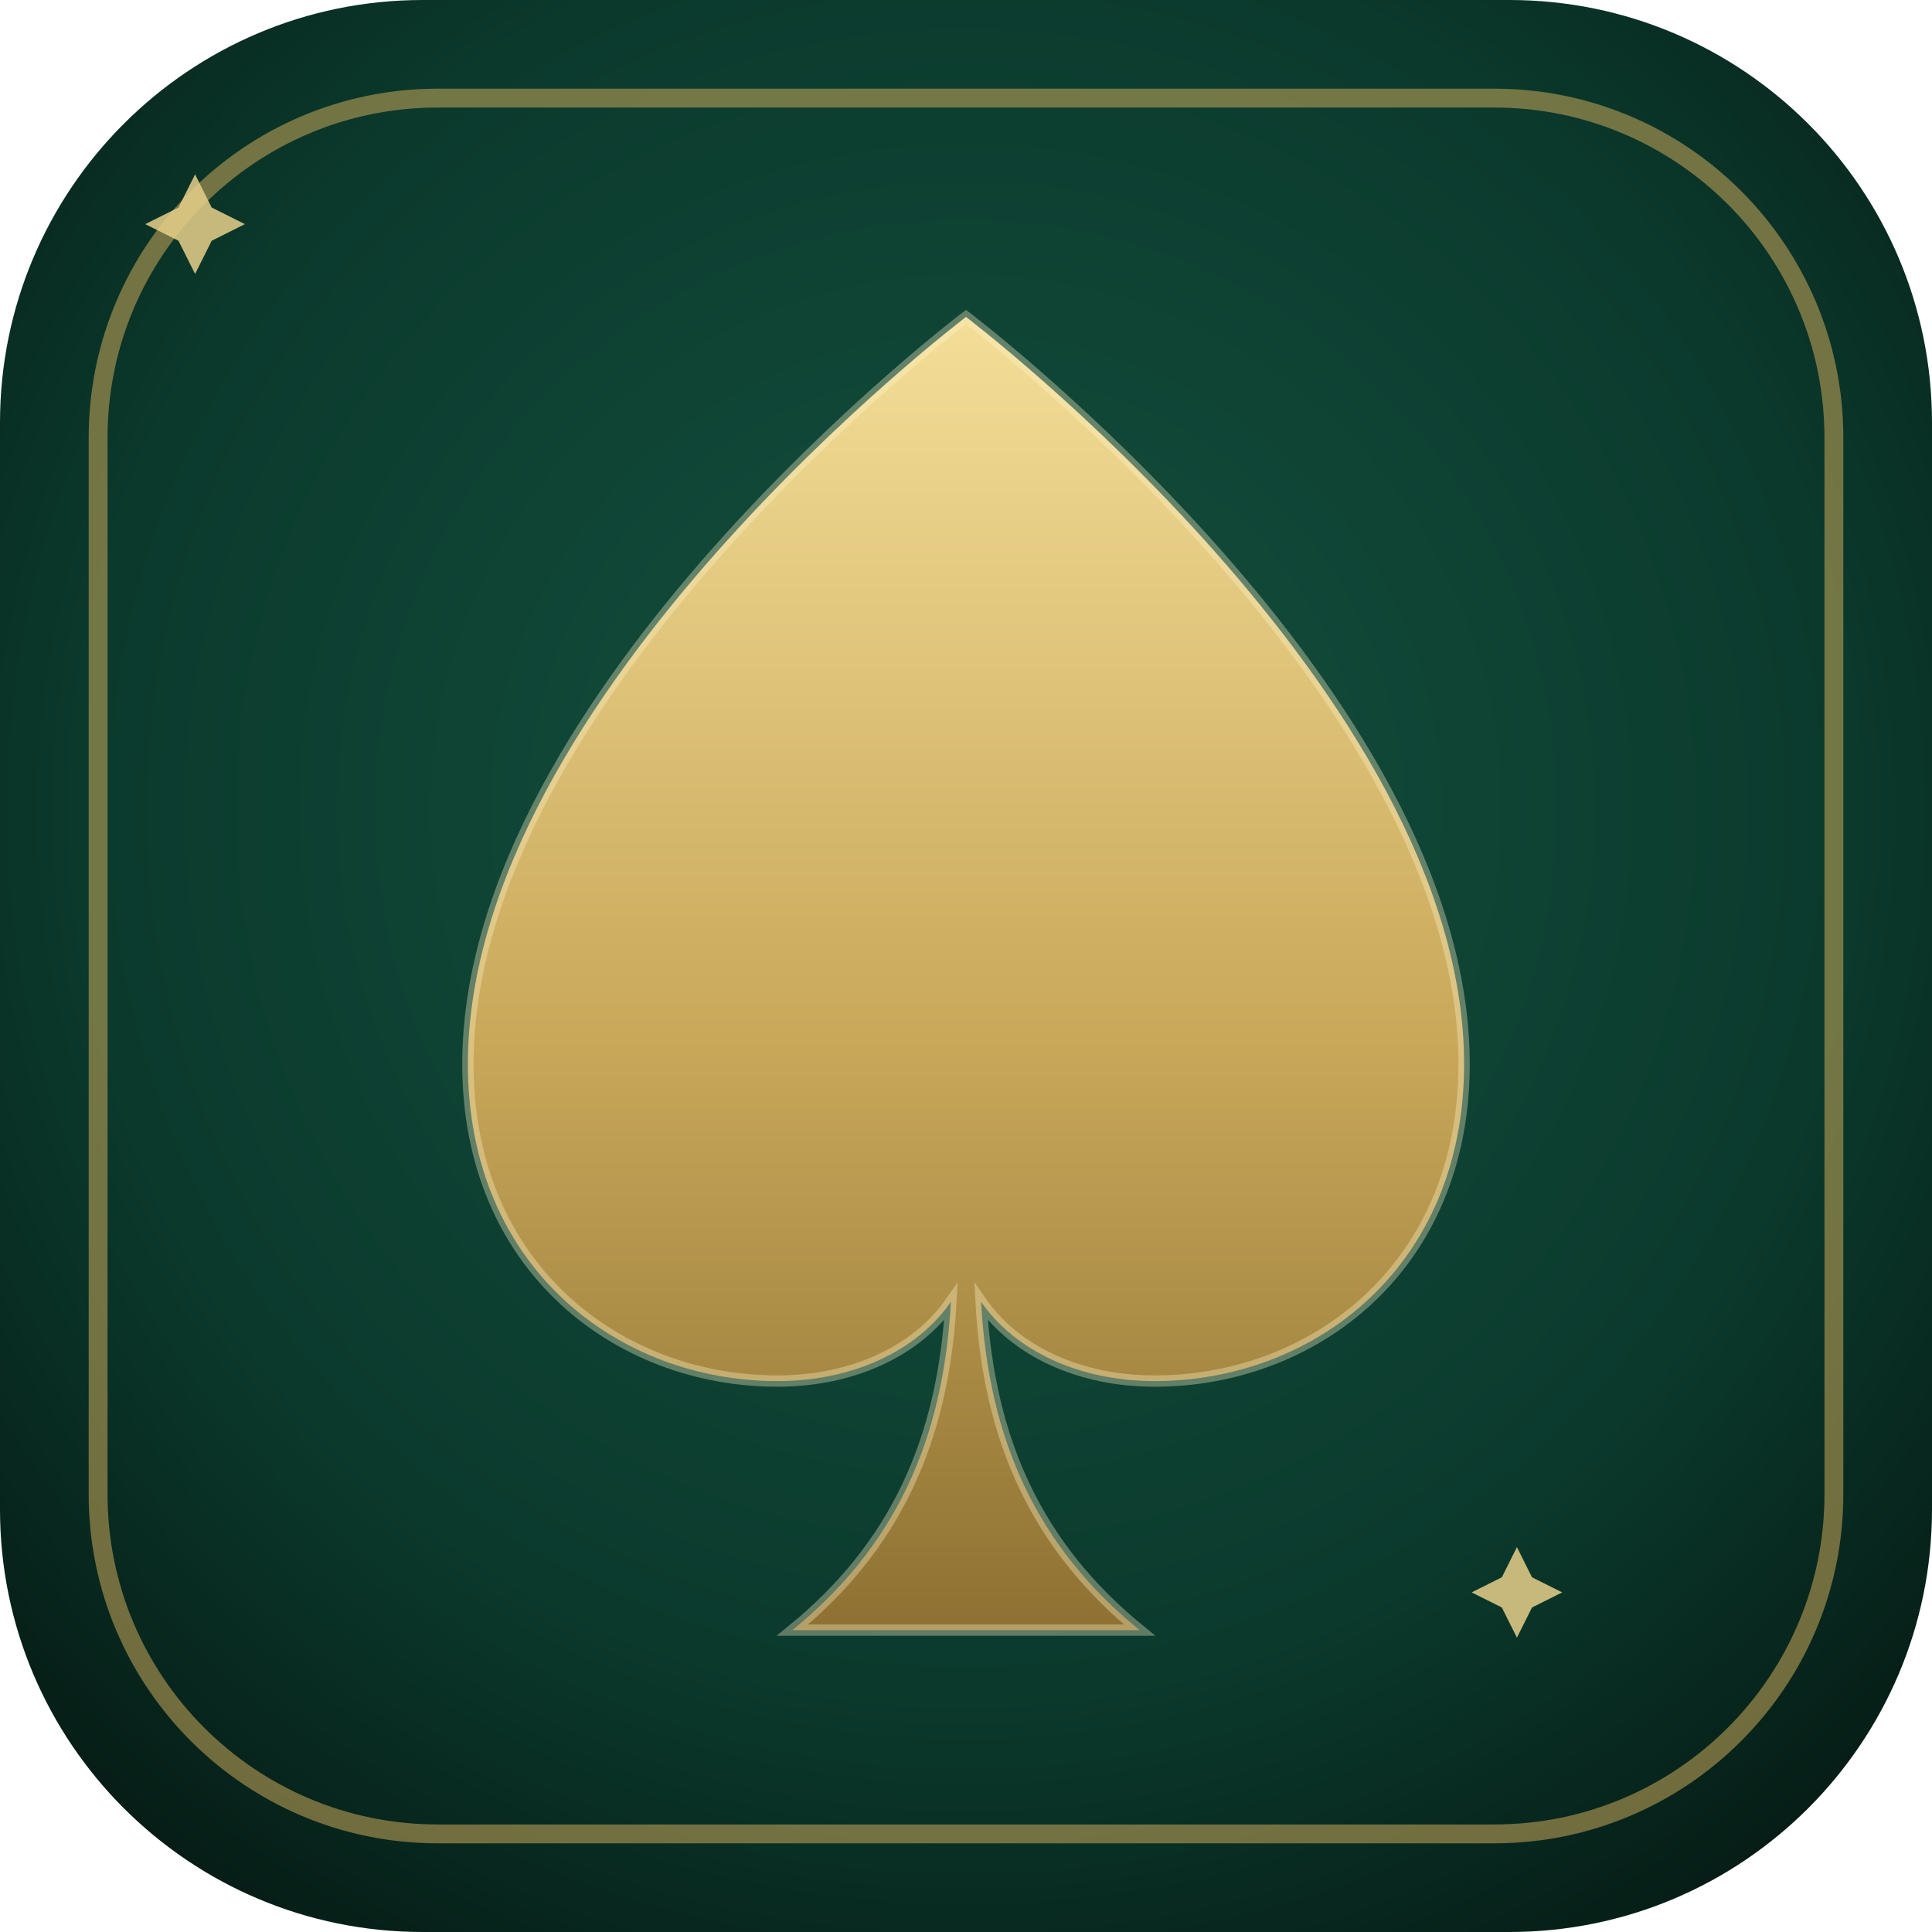
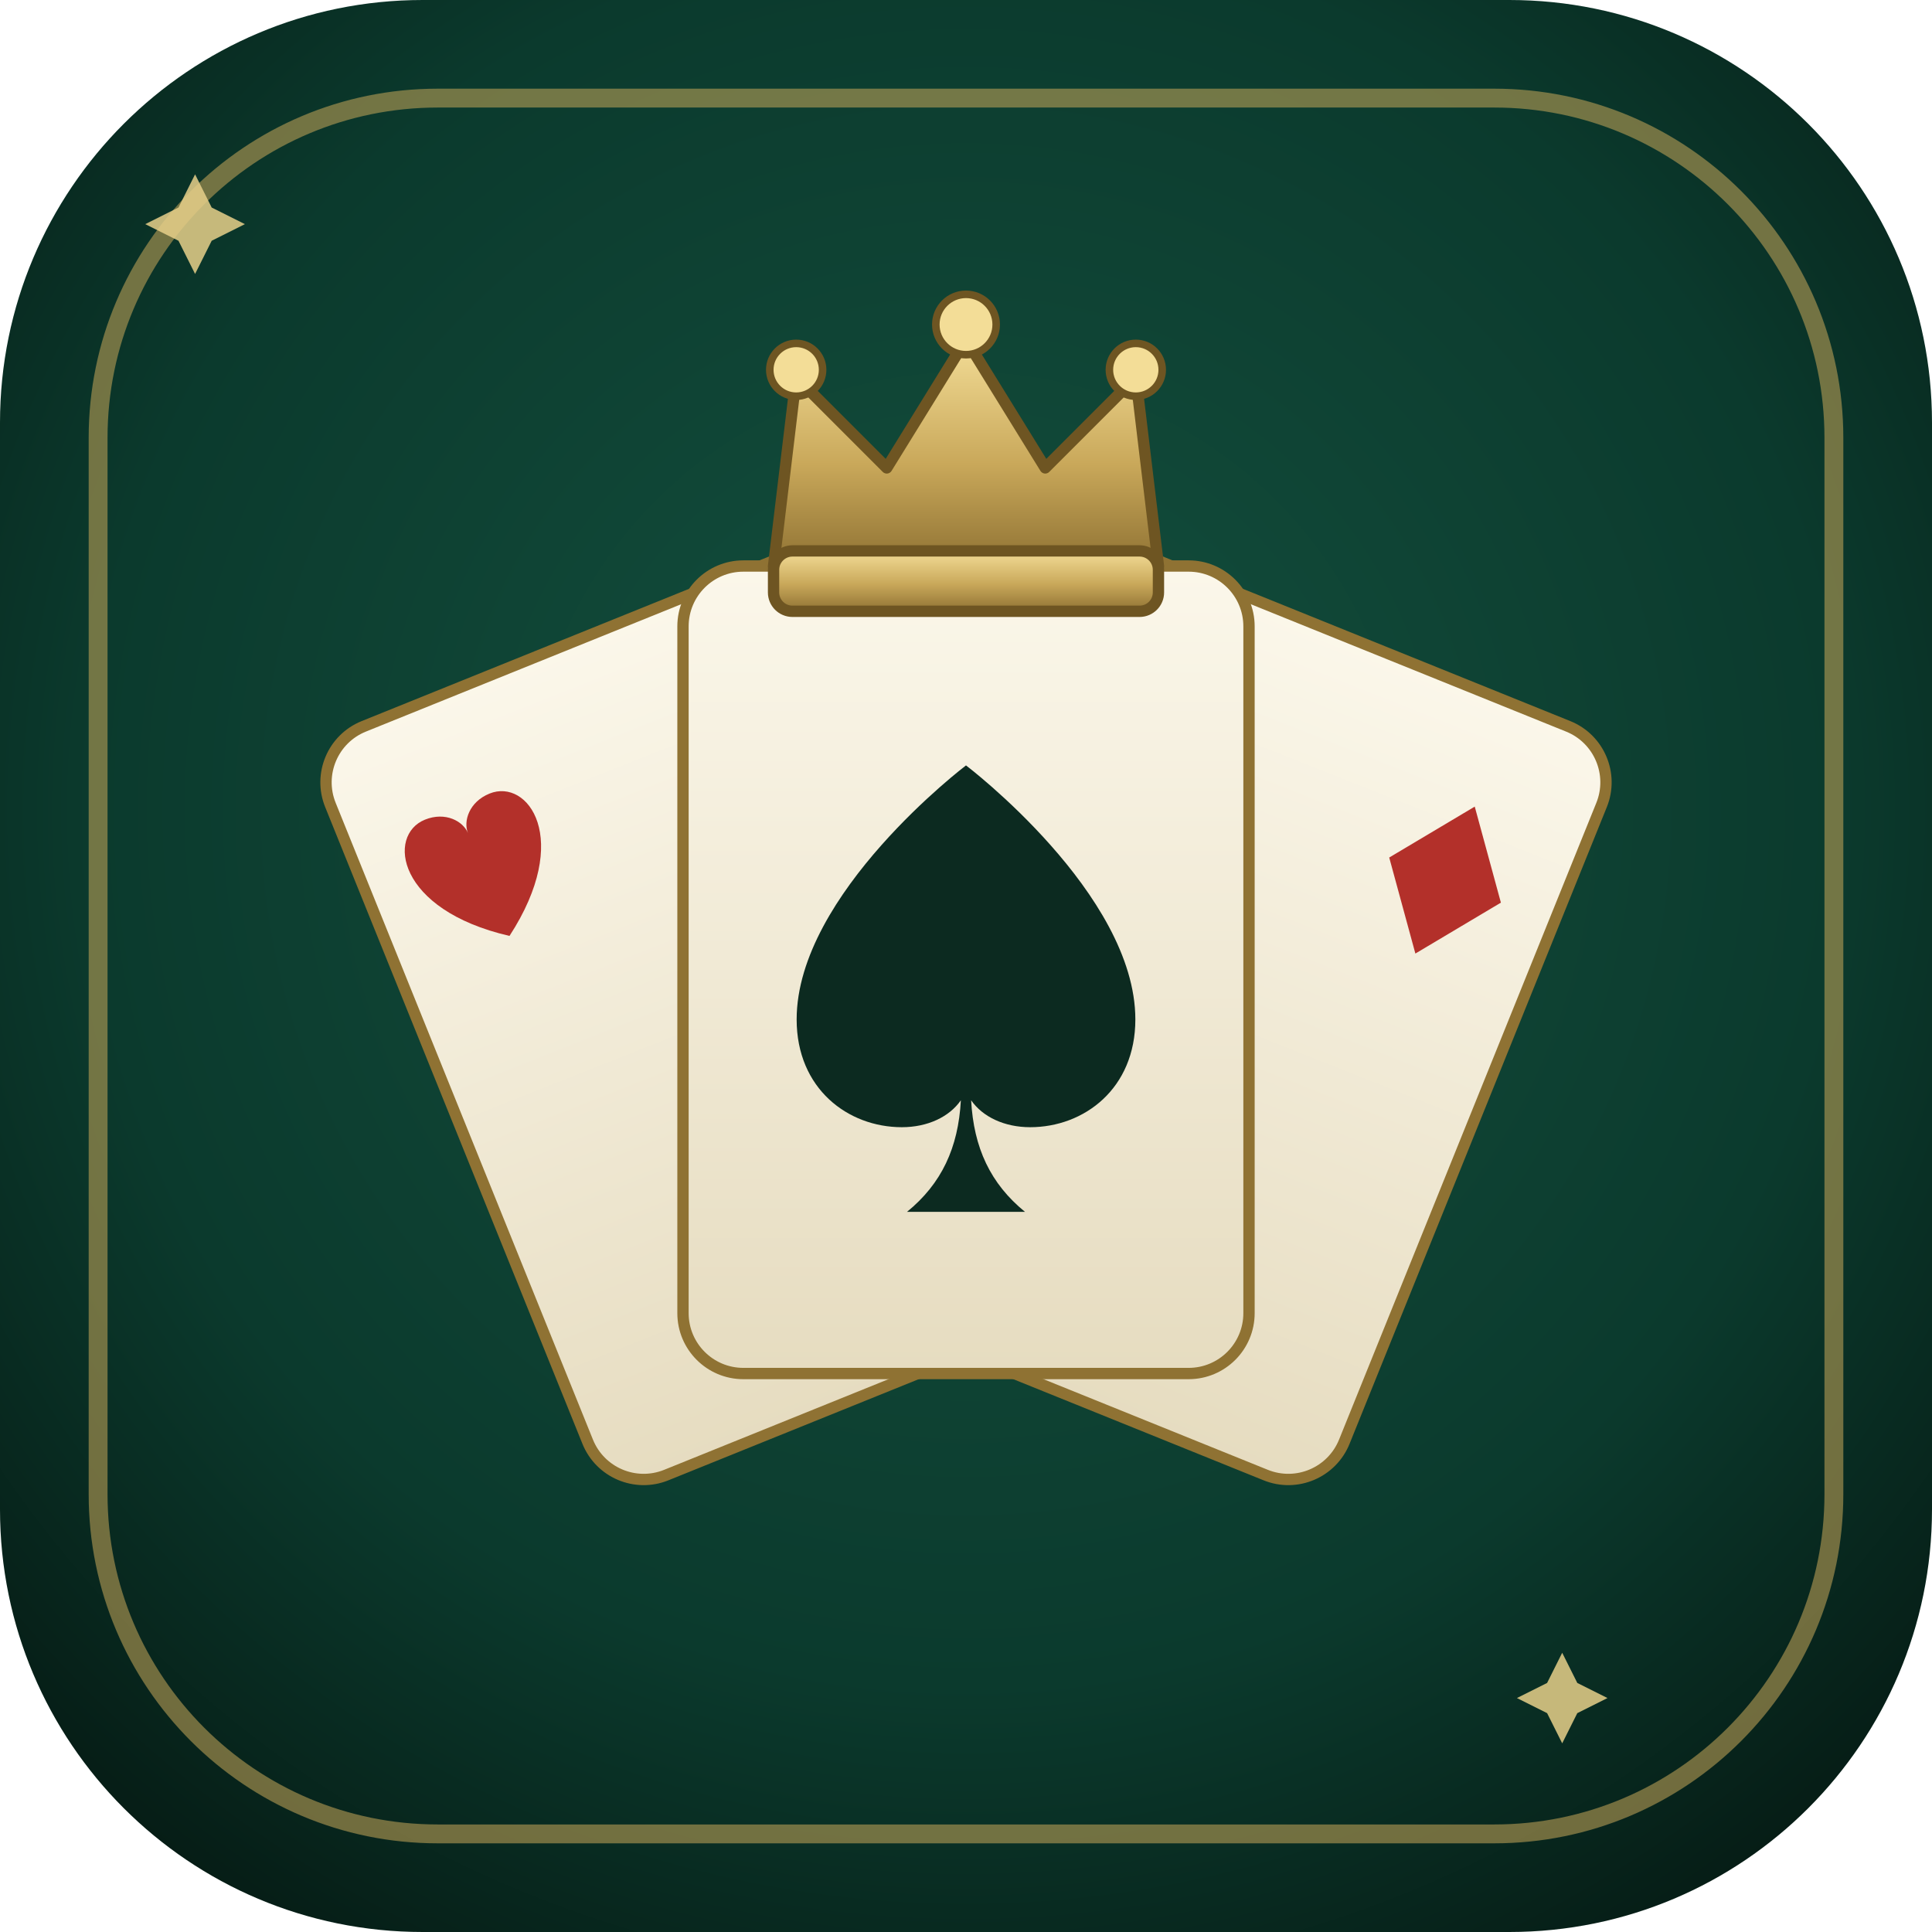
<svg xmlns="http://www.w3.org/2000/svg" viewBox="0 0 512 512">
  <defs>
    <radialGradient id="felt" cx=".5" cy=".42" r=".75">
      <stop offset="0" stop-color="#14513f" />
      <stop offset=".6" stop-color="#0b3a2d" />
      <stop offset="1" stop-color="#04130e" />
    </radialGradient>
    <linearGradient id="gold" x1="0" y1="0" x2="0" y2="1">
      <stop offset="0" stop-color="#f3dd97" />
      <stop offset=".55" stop-color="#c9a85a" />
      <stop offset="1" stop-color="#8f7233" />
    </linearGradient>
+     <linearGradient id="card" x1="0" y1="0" x2="0" y2="1">
+       <stop offset="0" stop-color="#fbf7ea" />
+       <stop offset="1" stop-color="#e6dcc0" />
+     </linearGradient>
+     <path id="spade" d="M256 84C256 84 124 184 124 282C124 336 164 366 206 366C226 366 243 358 252 345C250 382 237 410 210 432L302 432C275 410 262 382 260 345C269 358 286 366 306 366C348 366 388 336 388 282C388 184 256 84 256 84Z" />
  </defs>
  <rect width="512" height="512" rx="112" fill="url(#felt)" />
  <rect x="26" y="26" width="460" height="460" rx="90" fill="none" stroke="#c9a85a" stroke-opacity=".55" stroke-width="5" />
-   <path d="M256 84C256 84 124 184 124 282C124 336 164 366 206 366C226 366 243 358 252 345C250 382 237 410 210 432L302 432C275 410 262 382 260 345C269 358 286 366 306 366C348 366 388 336 388 282C388 184 256 84 256 84Z" fill="url(#gold)" />
-   <path d="M256 84C256 84 124 184 124 282C124 336 164 366 206 366C226 366 243 358 252 345C250 382 237 410 210 432L302 432C275 410 262 382 260 345C269 358 286 366 306 366C348 366 388 336 388 282C388 184 256 84 256 84Z" fill="none" stroke="#fff4c8" stroke-opacity=".35" stroke-width="3" />
+   <g transform="rotate(-22 256 430)">
+     <rect x="181" y="150" width="150" height="214" rx="16" fill="url(#card)" stroke="#8f7233" stroke-width="3" />
+     <path d="M0 38C-60 -4 -48 -50 -22 -50C-8 -50 0 -40 0 -32C0 -40 8 -50 22 -50C48 -50 60 -4 0 38Z" fill="#b3302a" transform="translate(212 200) scale(.42)" />
+   </g>
+   <g transform="rotate(22 256 430)">
+     <rect x="181" y="150" width="150" height="214" rx="16" fill="url(#card)" stroke="#8f7233" stroke-width="3" />
+     <path d="M0 -50L38 0L0 50L-38 0Z" fill="#b3302a" transform="translate(300 200) scale(.42)" />
+   </g>
+   <rect x="181" y="150" width="150" height="214" rx="16" fill="url(#card)" stroke="#8f7233" stroke-width="3" />
+   <use href="#spade" fill="#0c2a20" transform="translate(256 262) scale(.34) translate(-256 -258)" />
+   <g>
+     <path d="M205 150L211 100L235 124L256 90L277 124L301 100L307 150Z" fill="url(#gold)" stroke="#6e5522" stroke-width="3" stroke-linejoin="round" />
+     <rect x="205" y="146" width="102" height="16" rx="5" fill="url(#gold)" stroke="#6e5522" stroke-width="3" />
+     <circle cx="211" cy="98" r="7" fill="#f3dd97" stroke="#6e5522" stroke-width="2" />
+     <circle cx="256" cy="86" r="8" fill="#f3dd97" stroke="#6e5522" stroke-width="2" />
+     <circle cx="301" cy="98" r="7" fill="#f3dd97" stroke="#6e5522" stroke-width="2" />
+   </g>
  <g fill="#e8d08a" opacity=".85">
    <path d="M84 76l8 16 16 8-16 8-8 16-8-16-16-8 16-8z" transform="scale(.55) translate(10 8)" />
-     <path d="M84 76l8 16 16 8-16 8-8 16-8-16-16-8 16-8z" transform="translate(360 372) scale(.5)" />
+     <path d="M84 76l8 16 16 8-16 8-8 16-8-16-16-8 16-8z" transform="translate(372 400) scale(.5)" />
  </g>
</svg>
